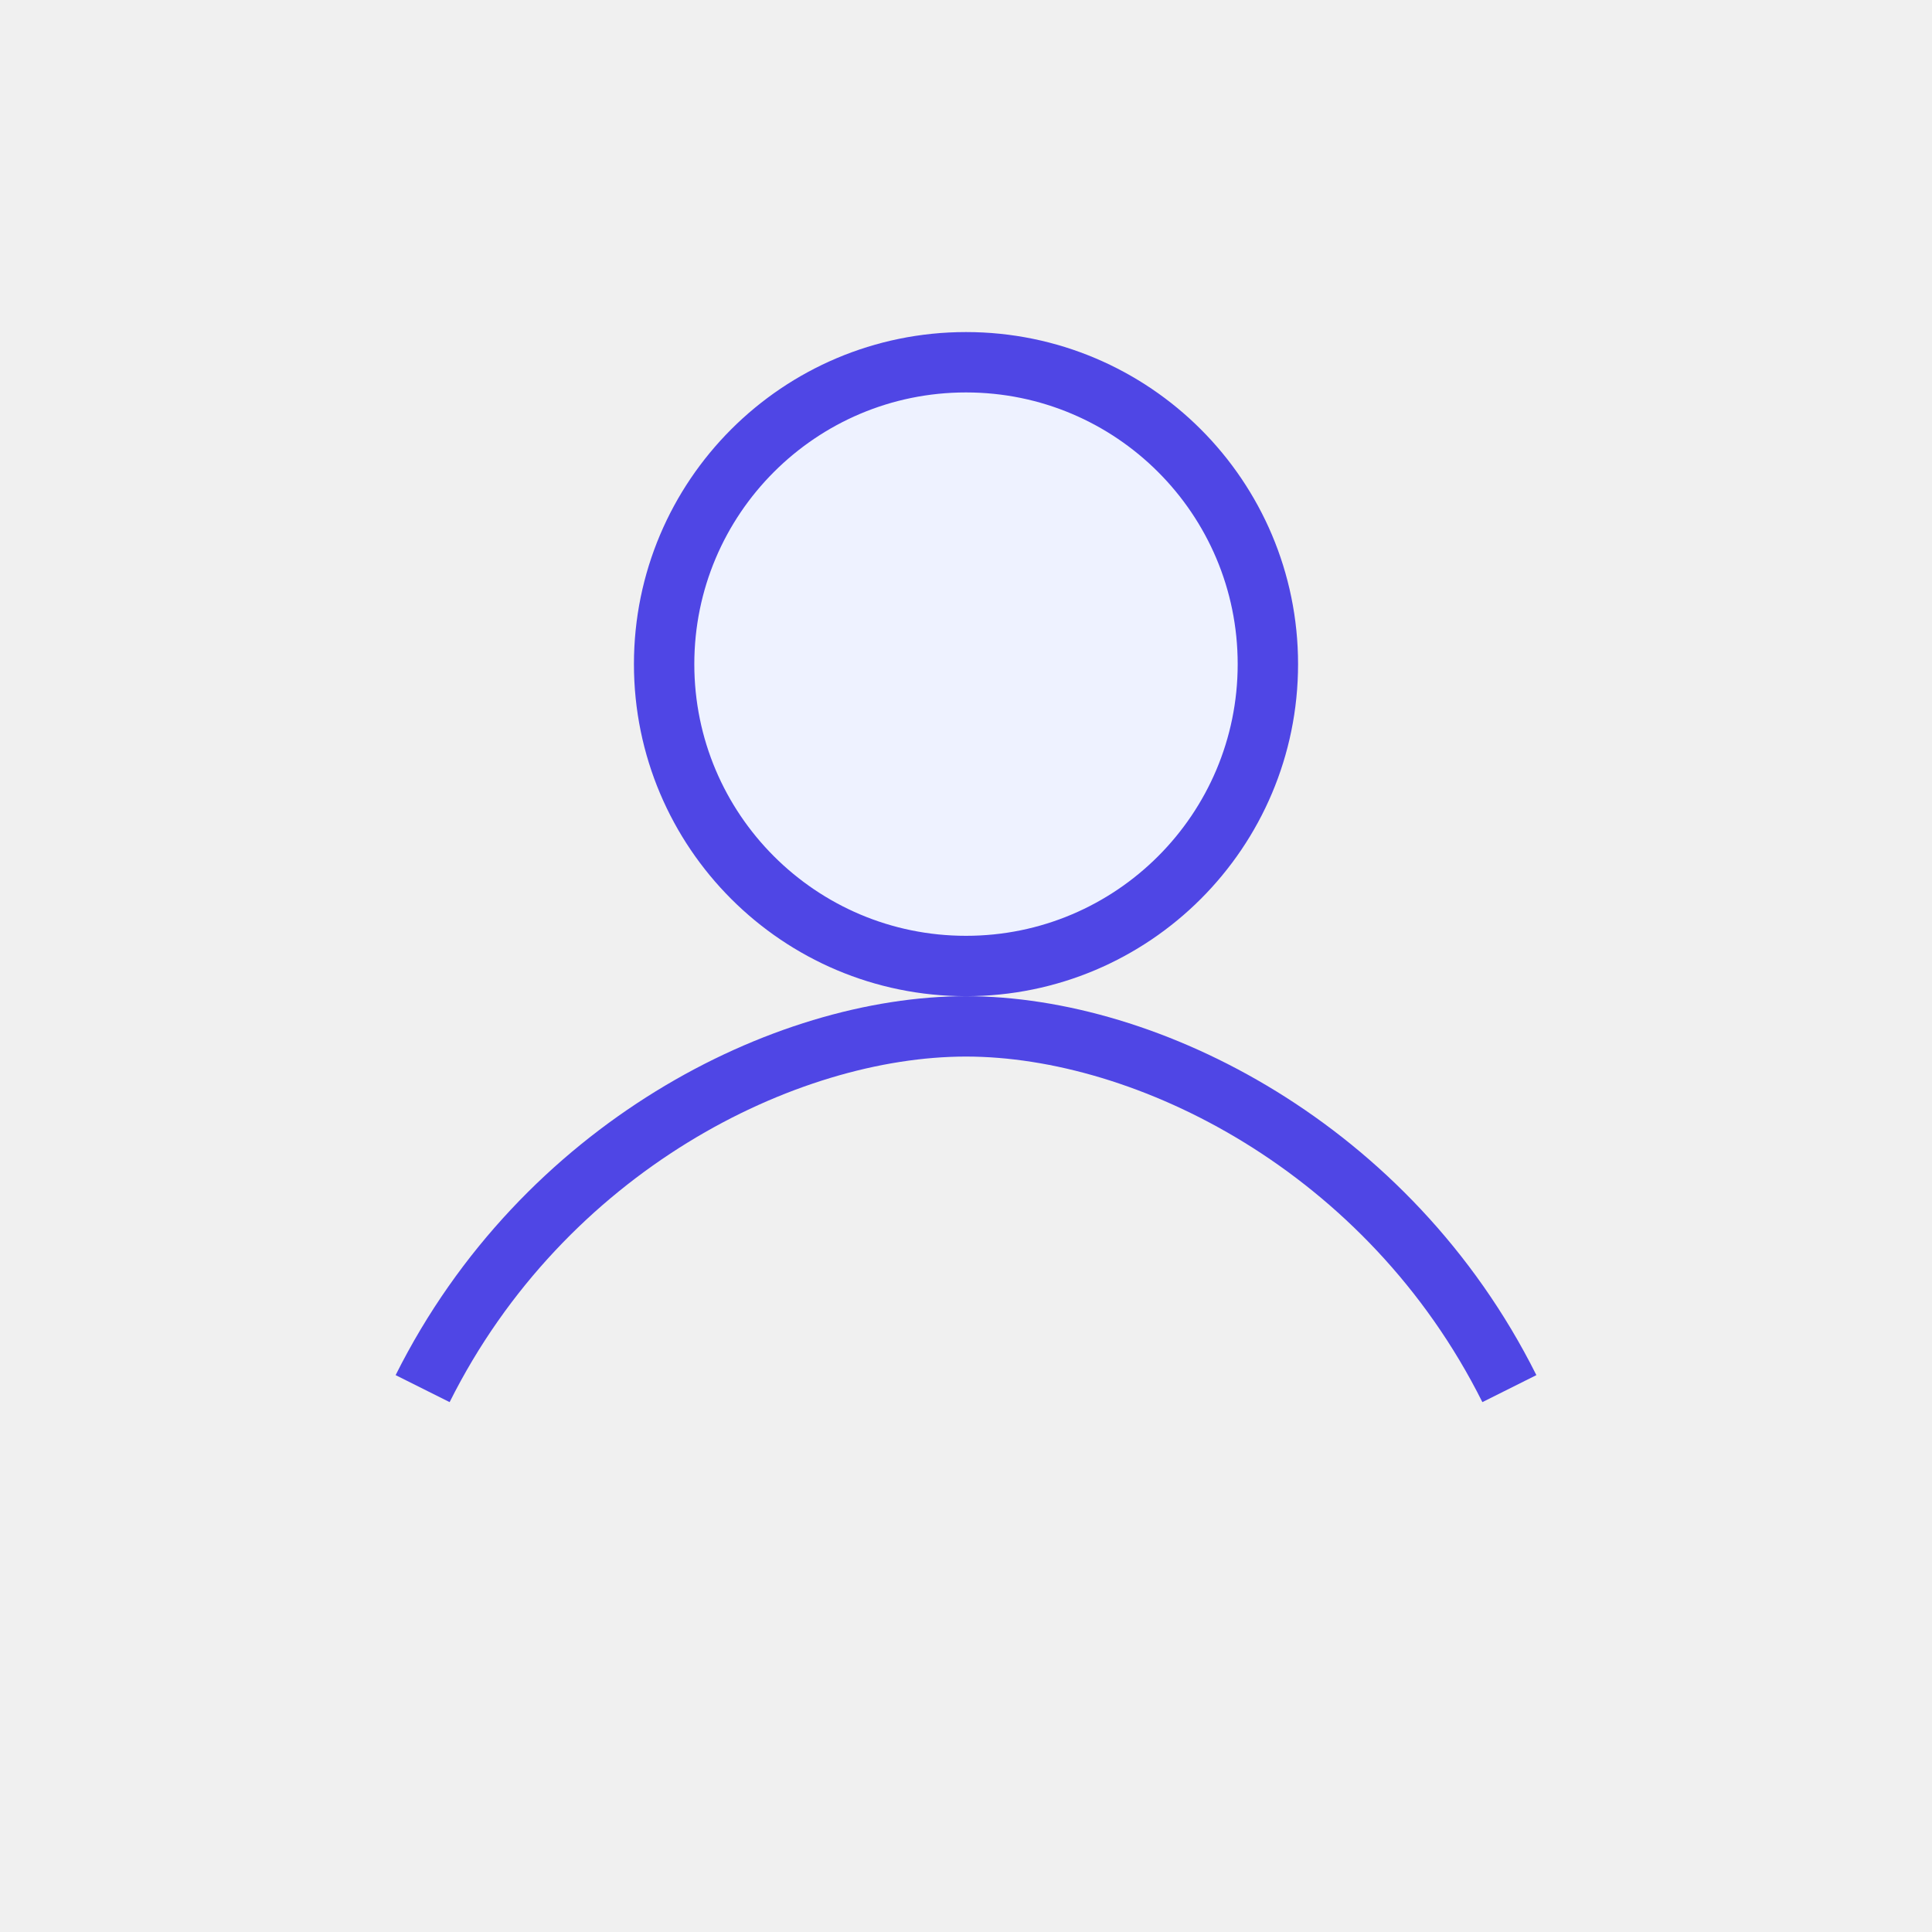
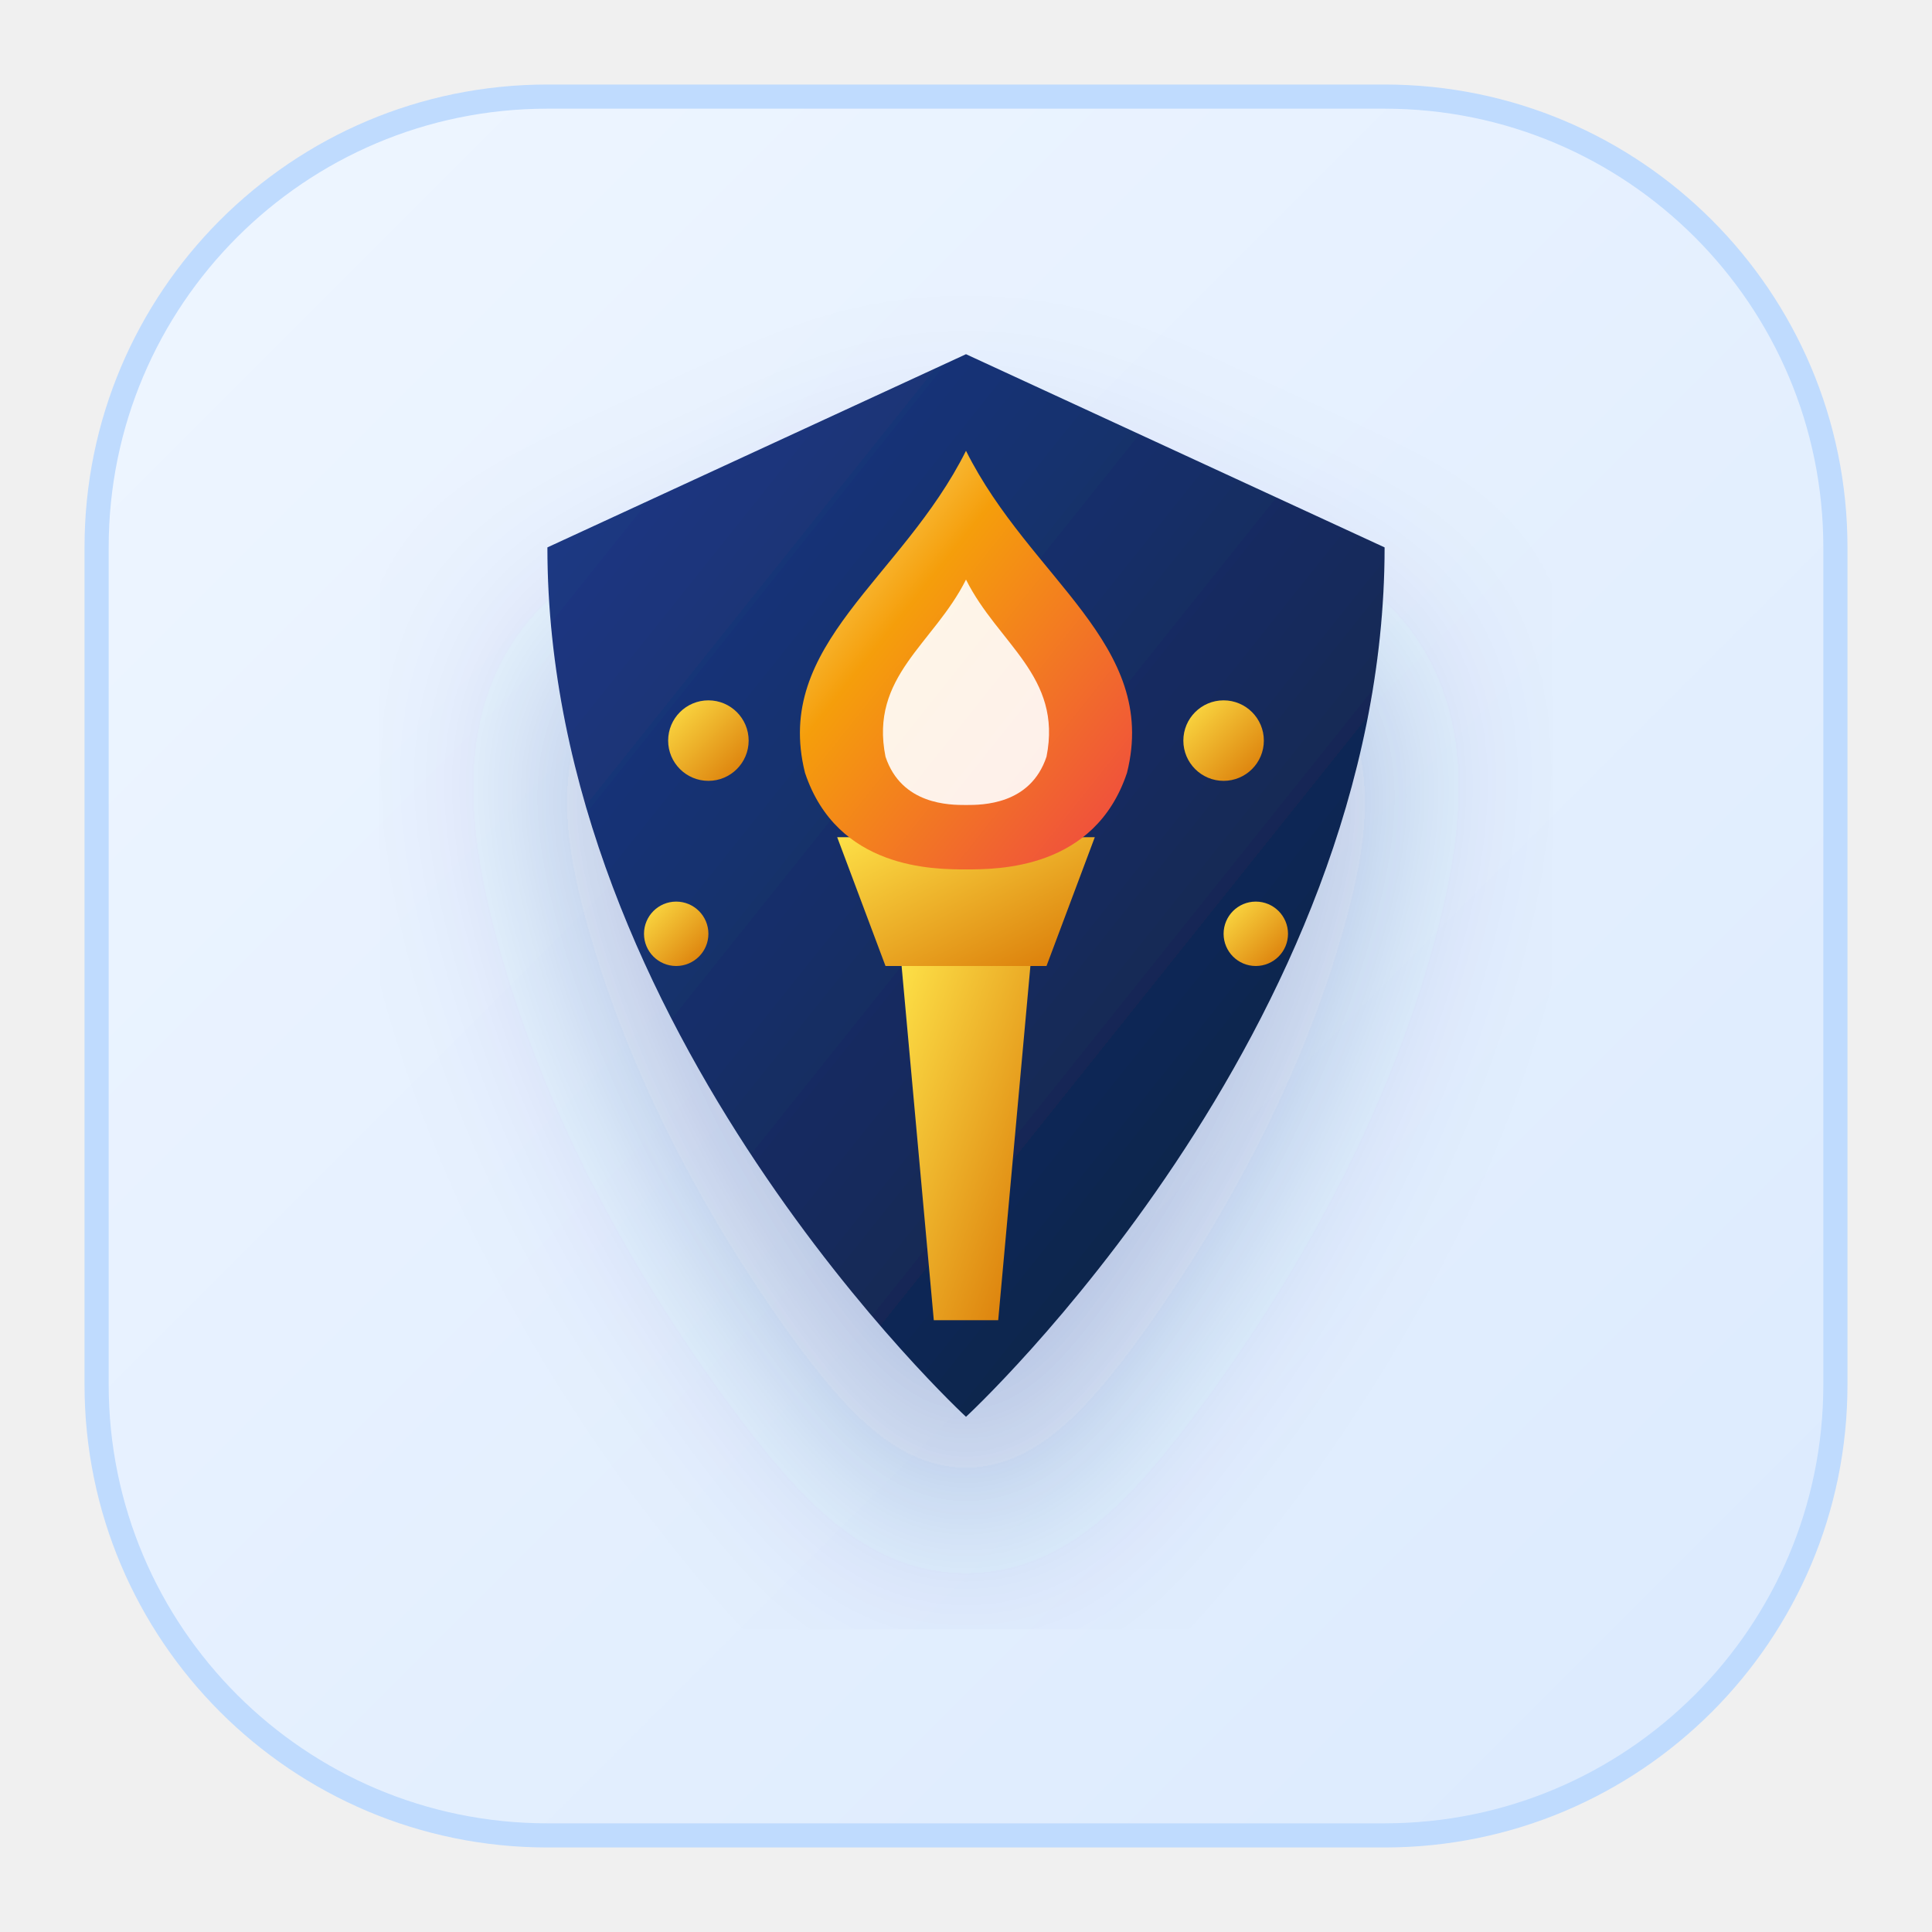
- <svg xmlns="http://www.w3.org/2000/svg" viewBox="0 0 64 64" width="64" height="64" fill="none">
-   <circle cx="32" cy="22" r="10" fill="#eef2ff" stroke="#4f46e5" stroke-width="2" />
-   <path d="M14 46c4-8 12-12 18-12s14 4 18 12" stroke="#4f46e5" stroke-width="2" fill="none" />
+ <svg xmlns="http://www.w3.org/2000/svg" viewBox="0 0 120 120" width="120" height="120" fill="none">
+   <defs>
+     <linearGradient id="abtBg" x1="0%" y1="0%" x2="100%" y2="100%">
+       <stop offset="0%" stop-color="#eff6ff" />
+       <stop offset="100%" stop-color="#dbeafe" />
+     </linearGradient>
+     <linearGradient id="abtNavy" x1="0%" y1="0%" x2="100%" y2="100%">
+       <stop offset="0%" stop-color="#1e3a8a" />
+       <stop offset="100%" stop-color="#0b1f3a" />
+     </linearGradient>
+     <linearGradient id="abtFlame" x1="0%" y1="0%" x2="100%" y2="100%">
+       <stop offset="0%" stop-color="#fef08a" />
+       <stop offset="35%" stop-color="#f59e0b" />
+       <stop offset="100%" stop-color="#ef4444" />
+     </linearGradient>
+     <linearGradient id="abtGold" x1="0%" y1="0%" x2="100%" y2="100%">
+       <stop offset="0%" stop-color="#fde047" />
+       <stop offset="100%" stop-color="#d97706" />
+     </linearGradient>
+     <filter id="abtGlow" x="-20%" y="-20%" width="140%" height="140%">
+       <feDropShadow dx="0" dy="8" stdDeviation="6" flood-color="#1e3a8a" flood-opacity="0.25" />
+     </filter>
+   </defs>
+   <rect x="6" y="6" width="108" height="108" rx="28" fill="url(#abtBg)" stroke="#bfdbfe" stroke-width="1.5" />
+   <g filter="url(#abtGlow)">
+     <path d="M60 22 L86 34 C86 64 60 88 60 88 C60 88 34 64 34 34 Z" fill="url(#abtNavy)" />
+   </g>
+   <path d="M56 60 L64 60 L62 82 L58 82 Z" fill="url(#abtGold)" />
+   <path d="M52 52 L68 52 L65 60 L55 60 Z" fill="url(#abtGold)" />
+   <path d="M60 28 C64 36 72 40 70 48 C68 54 62 54 60 54 C58 54 52 54 50 48 C48 40 56 36 60 28 Z" fill="url(#abtFlame)" />
+   <path d="M60 36 C62 40 66 42 65 47 C64 50 61 50 60 50 C59 50 56 50 55 47 C54 42 58 40 60 36 Z" fill="#ffffff" fill-opacity="0.9" />
+   <circle cx="44" cy="46" r="2.5" fill="url(#abtGold)" />
+   <circle cx="76" cy="46" r="2.5" fill="url(#abtGold)" />
+   <circle cx="42" cy="58" r="2" fill="url(#abtGold)" />
+   <circle cx="78" cy="58" r="2" fill="url(#abtGold)" />
</svg>
